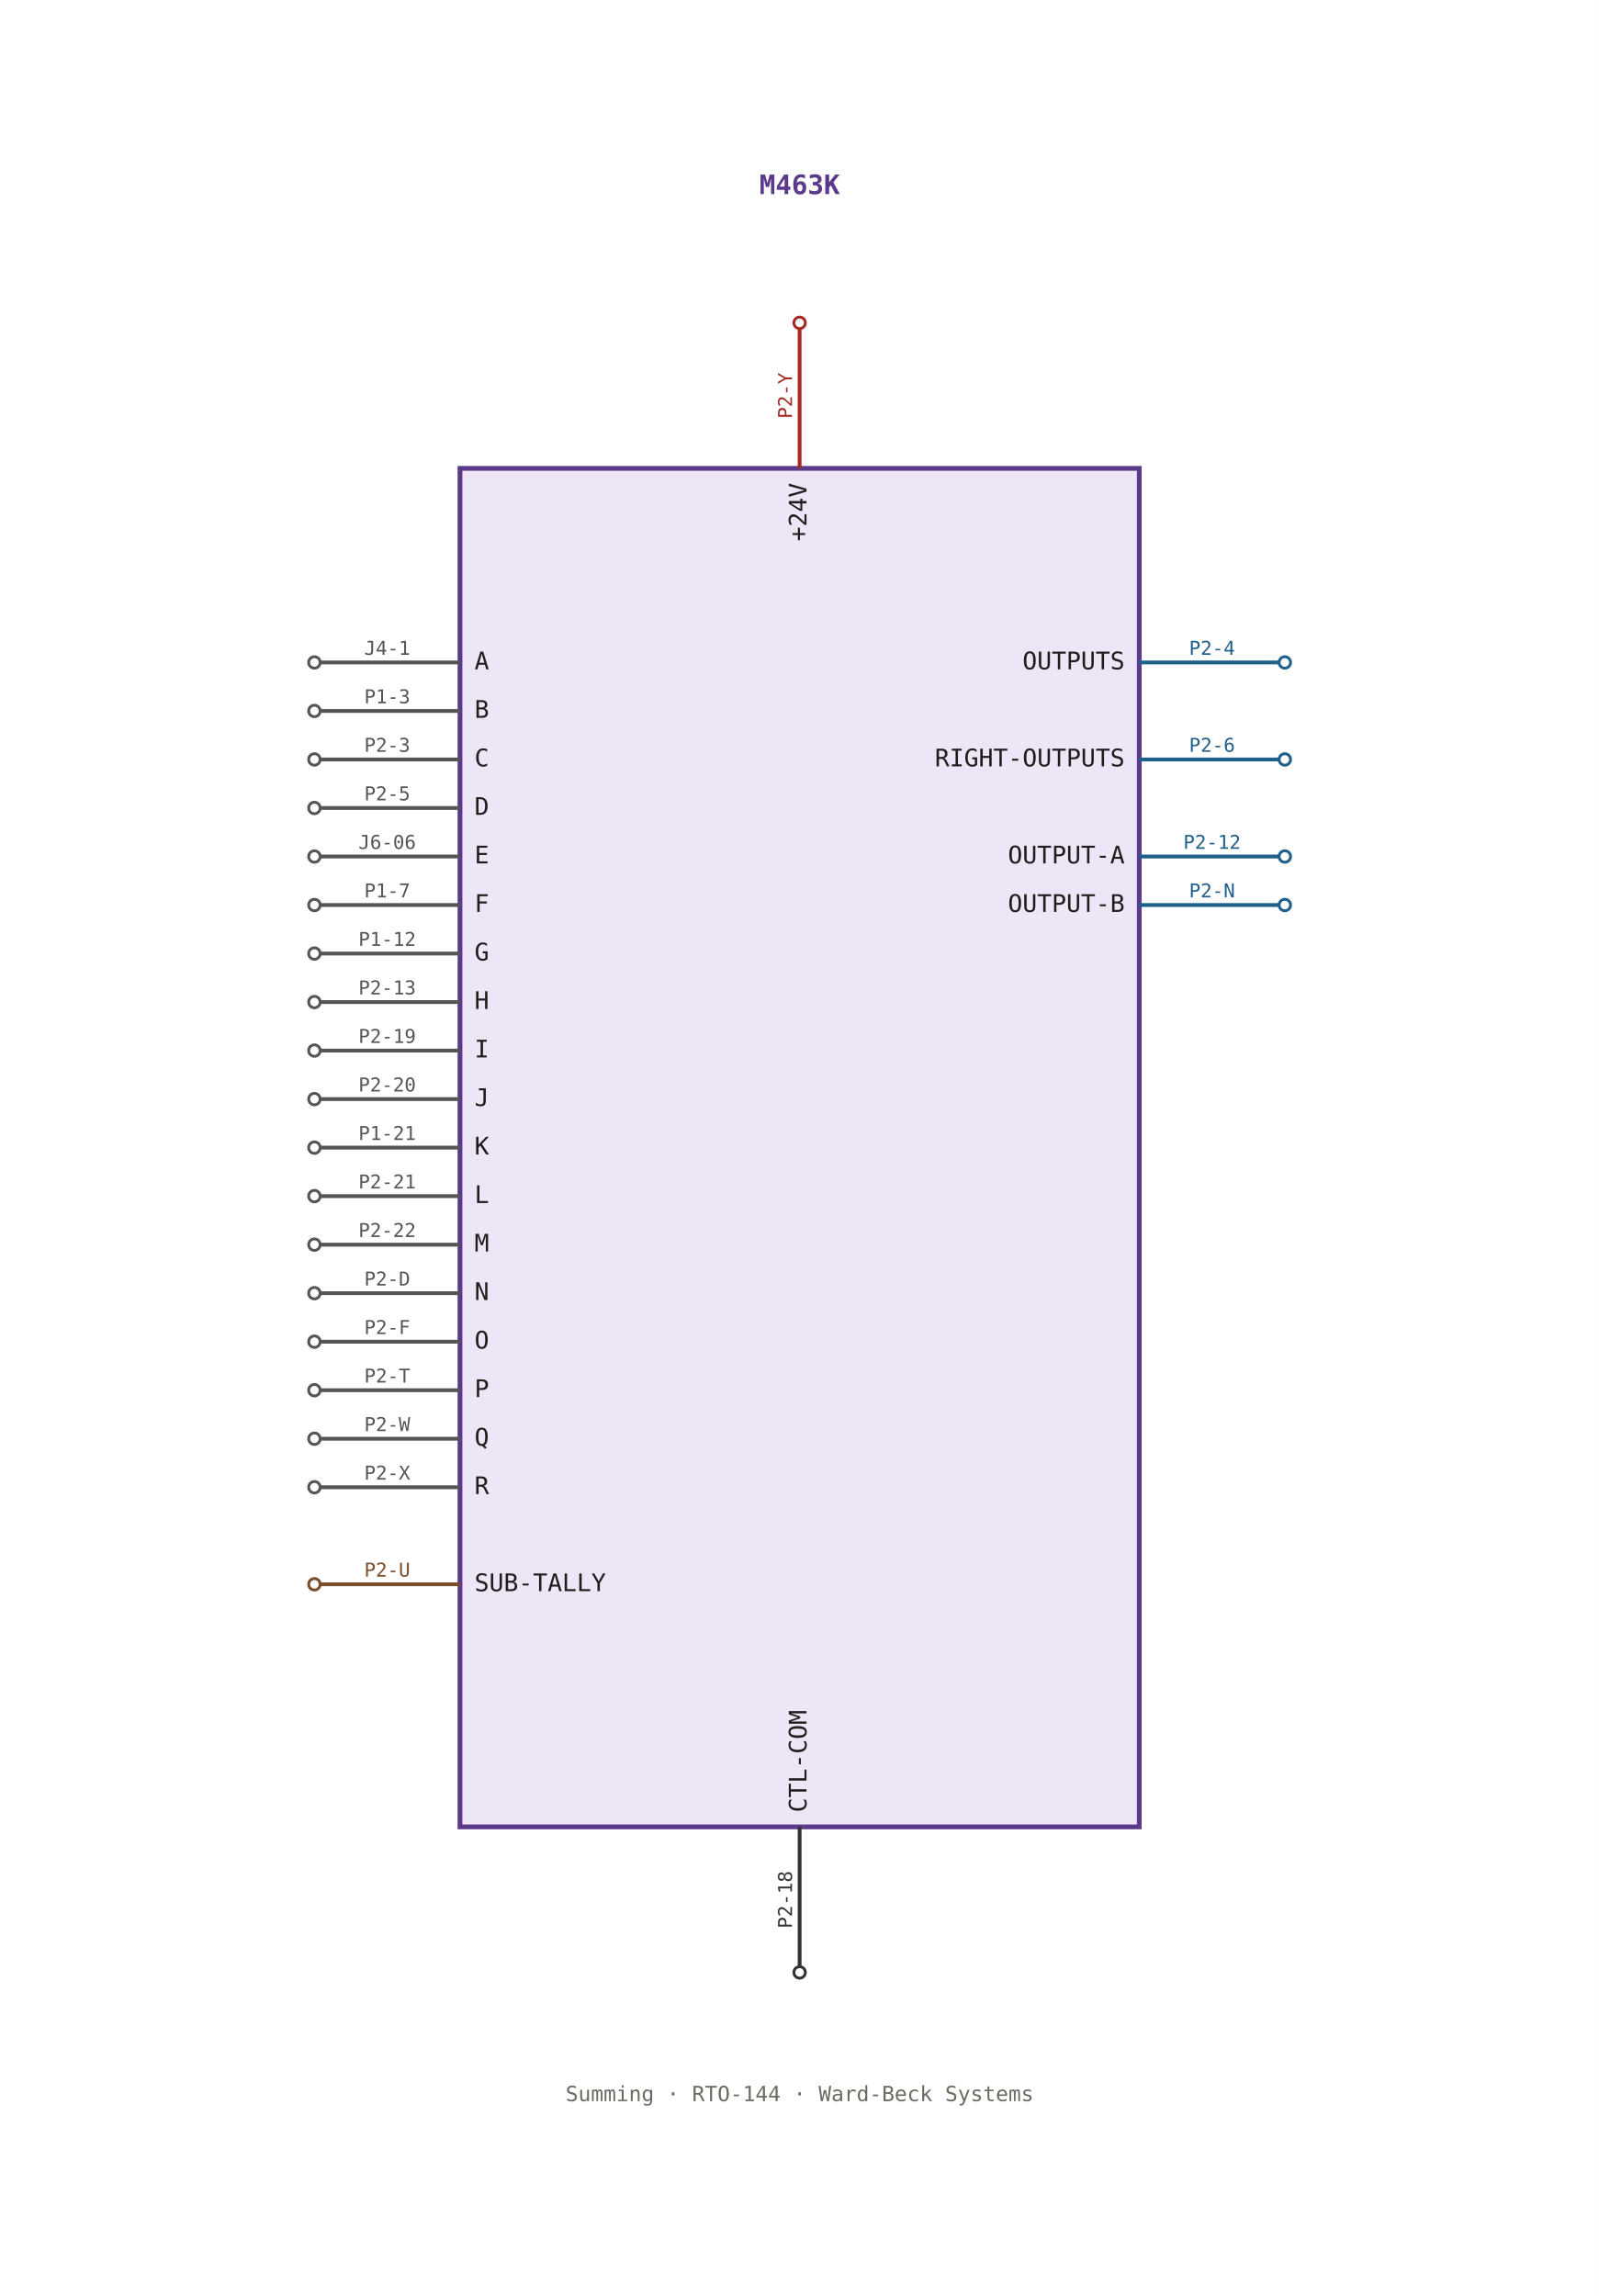
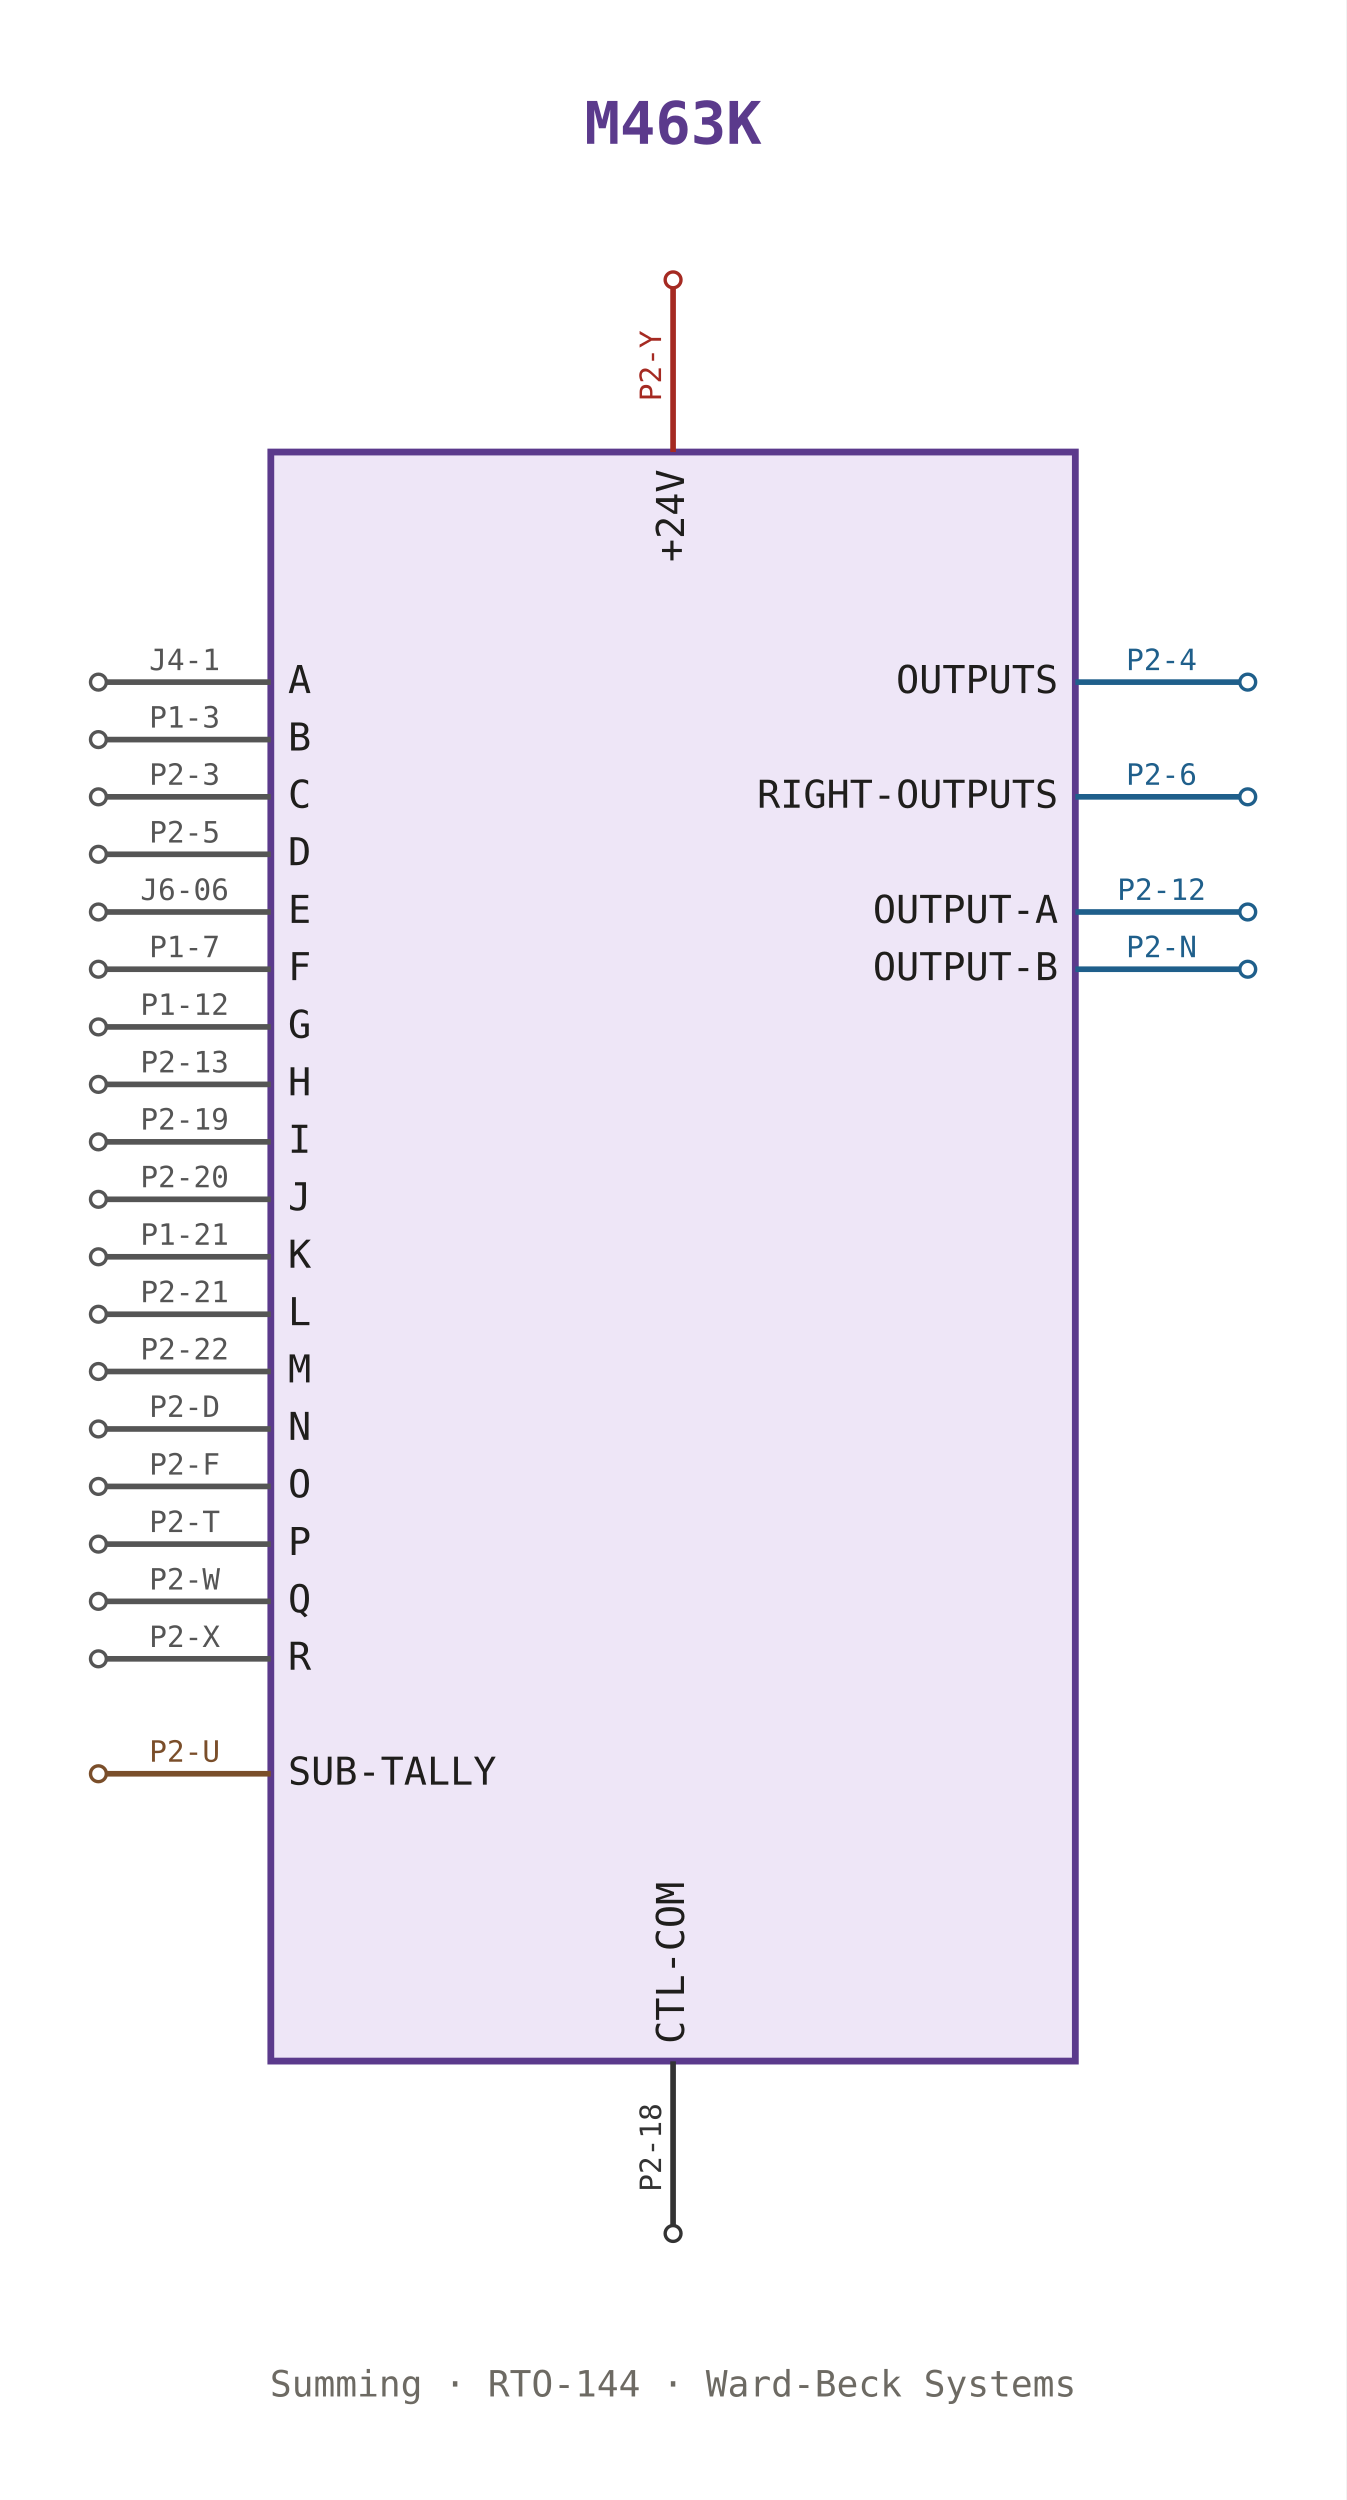
- <svg xmlns="http://www.w3.org/2000/svg" viewBox="0 0 837 1202" font-family="Overpass Mono, ui-monospace, monospace">
+ <svg xmlns="http://www.w3.org/2000/svg" viewBox="0 0 595 1105" font-family="Overpass Mono, Consolas, ui-monospace, monospace">
  <rect width="100%" height="100%" fill="#ffffff" />
-   <rect x="240.8" y="245.2" width="355.6" height="711.2" fill="#EEE6F7" stroke="#5B3A8C" stroke-width="2.5" />
-   <line x1="164.6" y1="346.8" x2="240.8" y2="346.8" stroke="#555555" stroke-width="2" />
-   <circle cx="164.6" cy="346.8" r="3" fill="#fff" stroke="#555555" stroke-width="1.5" />
-   <text x="248.4" y="346.8" font-size="12.7" dominant-baseline="middle" text-anchor="start" fill="#1f1e1c">A</text>
-   <text x="202.7" y="342.8" font-size="10" text-anchor="middle" fill="#555555">J4-1</text>
-   <line x1="164.6" y1="372.2" x2="240.8" y2="372.2" stroke="#555555" stroke-width="2" />
-   <circle cx="164.6" cy="372.2" r="3" fill="#fff" stroke="#555555" stroke-width="1.5" />
-   <text x="248.4" y="372.2" font-size="12.7" dominant-baseline="middle" text-anchor="start" fill="#1f1e1c">B</text>
-   <text x="202.7" y="368.2" font-size="10" text-anchor="middle" fill="#555555">P1-3</text>
-   <line x1="164.6" y1="397.6" x2="240.8" y2="397.6" stroke="#555555" stroke-width="2" />
-   <circle cx="164.6" cy="397.6" r="3" fill="#fff" stroke="#555555" stroke-width="1.5" />
-   <text x="248.4" y="397.6" font-size="12.7" dominant-baseline="middle" text-anchor="start" fill="#1f1e1c">C</text>
-   <text x="202.7" y="393.6" font-size="10" text-anchor="middle" fill="#555555">P2-3</text>
-   <line x1="164.6" y1="423.0" x2="240.8" y2="423.0" stroke="#555555" stroke-width="2" />
-   <circle cx="164.6" cy="423.0" r="3" fill="#fff" stroke="#555555" stroke-width="1.5" />
-   <text x="248.4" y="423.0" font-size="12.7" dominant-baseline="middle" text-anchor="start" fill="#1f1e1c">D</text>
-   <text x="202.7" y="419.0" font-size="10" text-anchor="middle" fill="#555555">P2-5</text>
-   <line x1="164.6" y1="448.4" x2="240.8" y2="448.4" stroke="#555555" stroke-width="2" />
-   <circle cx="164.6" cy="448.4" r="3" fill="#fff" stroke="#555555" stroke-width="1.5" />
-   <text x="248.4" y="448.4" font-size="12.7" dominant-baseline="middle" text-anchor="start" fill="#1f1e1c">E</text>
-   <text x="202.7" y="444.4" font-size="10" text-anchor="middle" fill="#555555">J6-06</text>
-   <line x1="164.6" y1="473.8" x2="240.8" y2="473.8" stroke="#555555" stroke-width="2" />
-   <circle cx="164.6" cy="473.8" r="3" fill="#fff" stroke="#555555" stroke-width="1.5" />
-   <text x="248.4" y="473.8" font-size="12.7" dominant-baseline="middle" text-anchor="start" fill="#1f1e1c">F</text>
-   <text x="202.7" y="469.8" font-size="10" text-anchor="middle" fill="#555555">P1-7</text>
-   <line x1="164.6" y1="499.2" x2="240.8" y2="499.2" stroke="#555555" stroke-width="2" />
-   <circle cx="164.6" cy="499.2" r="3" fill="#fff" stroke="#555555" stroke-width="1.5" />
-   <text x="248.4" y="499.2" font-size="12.7" dominant-baseline="middle" text-anchor="start" fill="#1f1e1c">G</text>
-   <text x="202.7" y="495.2" font-size="10" text-anchor="middle" fill="#555555">P1-12</text>
-   <line x1="164.6" y1="524.6" x2="240.8" y2="524.6" stroke="#555555" stroke-width="2" />
-   <circle cx="164.6" cy="524.6" r="3" fill="#fff" stroke="#555555" stroke-width="1.5" />
-   <text x="248.4" y="524.6" font-size="12.7" dominant-baseline="middle" text-anchor="start" fill="#1f1e1c">H</text>
-   <text x="202.7" y="520.6" font-size="10" text-anchor="middle" fill="#555555">P2-13</text>
-   <line x1="164.6" y1="550.0" x2="240.8" y2="550.0" stroke="#555555" stroke-width="2" />
-   <circle cx="164.6" cy="550.0" r="3" fill="#fff" stroke="#555555" stroke-width="1.5" />
-   <text x="248.4" y="550.0" font-size="12.7" dominant-baseline="middle" text-anchor="start" fill="#1f1e1c">I</text>
-   <text x="202.7" y="546.0" font-size="10" text-anchor="middle" fill="#555555">P2-19</text>
-   <line x1="164.6" y1="575.4" x2="240.8" y2="575.4" stroke="#555555" stroke-width="2" />
-   <circle cx="164.6" cy="575.4" r="3" fill="#fff" stroke="#555555" stroke-width="1.5" />
-   <text x="248.4" y="575.4" font-size="12.7" dominant-baseline="middle" text-anchor="start" fill="#1f1e1c">J</text>
-   <text x="202.7" y="571.4" font-size="10" text-anchor="middle" fill="#555555">P2-20</text>
-   <line x1="164.6" y1="600.8" x2="240.8" y2="600.8" stroke="#555555" stroke-width="2" />
-   <circle cx="164.6" cy="600.8" r="3" fill="#fff" stroke="#555555" stroke-width="1.5" />
-   <text x="248.4" y="600.8" font-size="12.7" dominant-baseline="middle" text-anchor="start" fill="#1f1e1c">K</text>
-   <text x="202.7" y="596.8" font-size="10" text-anchor="middle" fill="#555555">P1-21</text>
-   <line x1="164.6" y1="626.2" x2="240.8" y2="626.2" stroke="#555555" stroke-width="2" />
-   <circle cx="164.6" cy="626.2" r="3" fill="#fff" stroke="#555555" stroke-width="1.5" />
-   <text x="248.4" y="626.2" font-size="12.7" dominant-baseline="middle" text-anchor="start" fill="#1f1e1c">L</text>
-   <text x="202.7" y="622.2" font-size="10" text-anchor="middle" fill="#555555">P2-21</text>
-   <line x1="164.6" y1="651.6" x2="240.8" y2="651.6" stroke="#555555" stroke-width="2" />
-   <circle cx="164.6" cy="651.6" r="3" fill="#fff" stroke="#555555" stroke-width="1.5" />
-   <text x="248.4" y="651.6" font-size="12.7" dominant-baseline="middle" text-anchor="start" fill="#1f1e1c">M</text>
-   <text x="202.7" y="647.6" font-size="10" text-anchor="middle" fill="#555555">P2-22</text>
-   <line x1="164.6" y1="677.0" x2="240.8" y2="677.0" stroke="#555555" stroke-width="2" />
-   <circle cx="164.6" cy="677.0" r="3" fill="#fff" stroke="#555555" stroke-width="1.5" />
-   <text x="248.4" y="677.0" font-size="12.7" dominant-baseline="middle" text-anchor="start" fill="#1f1e1c">N</text>
-   <text x="202.7" y="673.0" font-size="10" text-anchor="middle" fill="#555555">P2-D</text>
-   <line x1="164.6" y1="702.4" x2="240.8" y2="702.4" stroke="#555555" stroke-width="2" />
-   <circle cx="164.6" cy="702.4" r="3" fill="#fff" stroke="#555555" stroke-width="1.5" />
-   <text x="248.4" y="702.4" font-size="12.7" dominant-baseline="middle" text-anchor="start" fill="#1f1e1c">O</text>
-   <text x="202.7" y="698.4" font-size="10" text-anchor="middle" fill="#555555">P2-F</text>
-   <line x1="164.6" y1="727.8" x2="240.8" y2="727.8" stroke="#555555" stroke-width="2" />
-   <circle cx="164.6" cy="727.8" r="3" fill="#fff" stroke="#555555" stroke-width="1.5" />
-   <text x="248.4" y="727.8" font-size="12.7" dominant-baseline="middle" text-anchor="start" fill="#1f1e1c">P</text>
-   <text x="202.7" y="723.8" font-size="10" text-anchor="middle" fill="#555555">P2-T</text>
-   <line x1="164.6" y1="753.2" x2="240.8" y2="753.2" stroke="#555555" stroke-width="2" />
-   <circle cx="164.6" cy="753.2" r="3" fill="#fff" stroke="#555555" stroke-width="1.5" />
-   <text x="248.4" y="753.2" font-size="12.7" dominant-baseline="middle" text-anchor="start" fill="#1f1e1c">Q</text>
-   <text x="202.7" y="749.2" font-size="10" text-anchor="middle" fill="#555555">P2-W</text>
-   <line x1="164.6" y1="778.6" x2="240.8" y2="778.6" stroke="#555555" stroke-width="2" />
-   <circle cx="164.6" cy="778.6" r="3" fill="#fff" stroke="#555555" stroke-width="1.5" />
-   <text x="248.4" y="778.6" font-size="12.7" dominant-baseline="middle" text-anchor="start" fill="#1f1e1c">R</text>
-   <text x="202.7" y="774.6" font-size="10" text-anchor="middle" fill="#555555">P2-X</text>
-   <line x1="164.6" y1="829.4" x2="240.8" y2="829.4" stroke="#7A4E2A" stroke-width="2" />
-   <circle cx="164.6" cy="829.4" r="3" fill="#fff" stroke="#7A4E2A" stroke-width="1.5" />
-   <text x="248.4" y="829.4" font-size="12.7" dominant-baseline="middle" text-anchor="start" fill="#1f1e1c">SUB-TALLY</text>
-   <text x="202.7" y="825.4" font-size="10" text-anchor="middle" fill="#7A4E2A">P2-U</text>
-   <line x1="672.6" y1="346.8" x2="596.4" y2="346.8" stroke="#1F5F8B" stroke-width="2" />
-   <circle cx="672.6" cy="346.8" r="3" fill="#fff" stroke="#1F5F8B" stroke-width="1.5" />
-   <text x="588.8" y="346.8" font-size="12.7" dominant-baseline="middle" text-anchor="end" fill="#1f1e1c">OUTPUTS</text>
-   <text x="634.5" y="342.8" font-size="10" text-anchor="middle" fill="#1F5F8B">P2-4</text>
-   <line x1="672.6" y1="397.6" x2="596.4" y2="397.6" stroke="#1F5F8B" stroke-width="2" />
-   <circle cx="672.6" cy="397.6" r="3" fill="#fff" stroke="#1F5F8B" stroke-width="1.5" />
-   <text x="588.8" y="397.6" font-size="12.7" dominant-baseline="middle" text-anchor="end" fill="#1f1e1c">RIGHT-OUTPUTS</text>
-   <text x="634.5" y="393.6" font-size="10" text-anchor="middle" fill="#1F5F8B">P2-6</text>
-   <line x1="672.6" y1="448.4" x2="596.4" y2="448.4" stroke="#1F5F8B" stroke-width="2" />
-   <circle cx="672.6" cy="448.4" r="3" fill="#fff" stroke="#1F5F8B" stroke-width="1.5" />
-   <text x="588.8" y="448.4" font-size="12.7" dominant-baseline="middle" text-anchor="end" fill="#1f1e1c">OUTPUT-A</text>
-   <text x="634.5" y="444.4" font-size="10" text-anchor="middle" fill="#1F5F8B">P2-12</text>
-   <line x1="672.6" y1="473.8" x2="596.4" y2="473.8" stroke="#1F5F8B" stroke-width="2" />
-   <circle cx="672.6" cy="473.8" r="3" fill="#fff" stroke="#1F5F8B" stroke-width="1.5" />
-   <text x="588.8" y="473.8" font-size="12.7" dominant-baseline="middle" text-anchor="end" fill="#1f1e1c">OUTPUT-B</text>
-   <text x="634.5" y="469.8" font-size="10" text-anchor="middle" fill="#1F5F8B">P2-N</text>
-   <line x1="418.6" y1="169.0" x2="418.6" y2="245.2" stroke="#A52A22" stroke-width="2" />
-   <circle cx="418.6" cy="169.0" r="3" fill="#fff" stroke="#A52A22" stroke-width="1.5" />
-   <text x="418.6" y="252.8" font-size="12.7" dominant-baseline="middle" text-anchor="end" fill="#1f1e1c" transform="rotate(-90 418.6 252.8)">+24V</text>
-   <text x="414.6" y="207.1" font-size="10" text-anchor="middle" fill="#A52A22" transform="rotate(-90 414.6 207.1)">P2-Y</text>
-   <line x1="418.6" y1="1032.6" x2="418.6" y2="956.4" stroke="#333333" stroke-width="2" />
-   <circle cx="418.6" cy="1032.6" r="3" fill="#fff" stroke="#333333" stroke-width="1.5" />
-   <text x="418.6" y="948.8" font-size="12.7" dominant-baseline="middle" text-anchor="start" fill="#1f1e1c" transform="rotate(-90 418.6 948.8)">CTL-COM</text>
-   <text x="414.6" y="994.5" font-size="10" text-anchor="middle" fill="#333333" transform="rotate(-90 414.6 994.5)">P2-18</text>
-   <text x="418.6" y="101.6" font-size="14" font-weight="700" text-anchor="middle" fill="#5B3A8C">M463K</text>
-   <text x="418.6" y="1100.0" font-size="11" text-anchor="middle" fill="#6d6a63">Summing · RTO-144 · Ward-Beck Systems</text>
+   <rect x="119.7" y="199.8" width="355.6" height="711.2" fill="#EEE6F7" stroke="#5B3A8C" stroke-width="3.00" />
+   <line x1="43.5" y1="301.5" x2="119.7" y2="301.5" stroke="#555555" stroke-width="2.50" />
+   <circle cx="43.5" cy="301.5" r="3.5" fill="#ffffff" stroke="#555555" stroke-width="1.50" />
+   <text x="127.3" y="301.5" font-size="17.0" dominant-baseline="middle" text-anchor="start" fill="#1F1E1C">A</text>
+   <text x="81.6" y="292.5" font-size="13.0" dominant-baseline="middle" text-anchor="middle" fill="#555555">J4-1</text>
+   <line x1="43.5" y1="326.9" x2="119.7" y2="326.9" stroke="#555555" stroke-width="2.50" />
+   <circle cx="43.5" cy="326.9" r="3.5" fill="#ffffff" stroke="#555555" stroke-width="1.50" />
+   <text x="127.3" y="326.9" font-size="17.0" dominant-baseline="middle" text-anchor="start" fill="#1F1E1C">B</text>
+   <text x="81.6" y="317.9" font-size="13.0" dominant-baseline="middle" text-anchor="middle" fill="#555555">P1-3</text>
+   <line x1="43.5" y1="352.2" x2="119.7" y2="352.2" stroke="#555555" stroke-width="2.50" />
+   <circle cx="43.5" cy="352.2" r="3.5" fill="#ffffff" stroke="#555555" stroke-width="1.50" />
+   <text x="127.3" y="352.2" font-size="17.0" dominant-baseline="middle" text-anchor="start" fill="#1F1E1C">C</text>
+   <text x="81.6" y="343.2" font-size="13.0" dominant-baseline="middle" text-anchor="middle" fill="#555555">P2-3</text>
+   <line x1="43.5" y1="377.6" x2="119.7" y2="377.6" stroke="#555555" stroke-width="2.50" />
+   <circle cx="43.5" cy="377.6" r="3.5" fill="#ffffff" stroke="#555555" stroke-width="1.50" />
+   <text x="127.3" y="377.6" font-size="17.0" dominant-baseline="middle" text-anchor="start" fill="#1F1E1C">D</text>
+   <text x="81.6" y="368.7" font-size="13.0" dominant-baseline="middle" text-anchor="middle" fill="#555555">P2-5</text>
+   <line x1="43.5" y1="403.1" x2="119.7" y2="403.1" stroke="#555555" stroke-width="2.50" />
+   <circle cx="43.5" cy="403.1" r="3.5" fill="#ffffff" stroke="#555555" stroke-width="1.50" />
+   <text x="127.3" y="403.1" font-size="17.0" dominant-baseline="middle" text-anchor="start" fill="#1F1E1C">E</text>
+   <text x="81.6" y="394.1" font-size="13.0" dominant-baseline="middle" text-anchor="middle" fill="#555555">J6-06</text>
+   <line x1="43.5" y1="428.4" x2="119.7" y2="428.4" stroke="#555555" stroke-width="2.50" />
+   <circle cx="43.5" cy="428.4" r="3.5" fill="#ffffff" stroke="#555555" stroke-width="1.50" />
+   <text x="127.3" y="428.4" font-size="17.0" dominant-baseline="middle" text-anchor="start" fill="#1F1E1C">F</text>
+   <text x="81.6" y="419.4" font-size="13.0" dominant-baseline="middle" text-anchor="middle" fill="#555555">P1-7</text>
+   <line x1="43.5" y1="453.9" x2="119.7" y2="453.9" stroke="#555555" stroke-width="2.50" />
+   <circle cx="43.5" cy="453.9" r="3.5" fill="#ffffff" stroke="#555555" stroke-width="1.50" />
+   <text x="127.3" y="453.9" font-size="17.0" dominant-baseline="middle" text-anchor="start" fill="#1F1E1C">G</text>
+   <text x="81.6" y="444.9" font-size="13.0" dominant-baseline="middle" text-anchor="middle" fill="#555555">P1-12</text>
+   <line x1="43.5" y1="479.3" x2="119.7" y2="479.3" stroke="#555555" stroke-width="2.50" />
+   <circle cx="43.5" cy="479.3" r="3.5" fill="#ffffff" stroke="#555555" stroke-width="1.50" />
+   <text x="127.3" y="479.3" font-size="17.0" dominant-baseline="middle" text-anchor="start" fill="#1F1E1C">H</text>
+   <text x="81.6" y="470.3" font-size="13.0" dominant-baseline="middle" text-anchor="middle" fill="#555555">P2-13</text>
+   <line x1="43.5" y1="504.7" x2="119.7" y2="504.7" stroke="#555555" stroke-width="2.50" />
+   <circle cx="43.5" cy="504.7" r="3.5" fill="#ffffff" stroke="#555555" stroke-width="1.50" />
+   <text x="127.3" y="504.7" font-size="17.0" dominant-baseline="middle" text-anchor="start" fill="#1F1E1C">I</text>
+   <text x="81.6" y="495.6" font-size="13.0" dominant-baseline="middle" text-anchor="middle" fill="#555555">P2-19</text>
+   <line x1="43.5" y1="530.1" x2="119.7" y2="530.1" stroke="#555555" stroke-width="2.50" />
+   <circle cx="43.5" cy="530.1" r="3.5" fill="#ffffff" stroke="#555555" stroke-width="1.50" />
+   <text x="127.3" y="530.1" font-size="17.0" dominant-baseline="middle" text-anchor="start" fill="#1F1E1C">J</text>
+   <text x="81.6" y="521.1" font-size="13.0" dominant-baseline="middle" text-anchor="middle" fill="#555555">P2-20</text>
+   <line x1="43.5" y1="555.5" x2="119.7" y2="555.5" stroke="#555555" stroke-width="2.50" />
+   <circle cx="43.5" cy="555.5" r="3.5" fill="#ffffff" stroke="#555555" stroke-width="1.50" />
+   <text x="127.3" y="555.5" font-size="17.0" dominant-baseline="middle" text-anchor="start" fill="#1F1E1C">K</text>
+   <text x="81.6" y="546.5" font-size="13.0" dominant-baseline="middle" text-anchor="middle" fill="#555555">P1-21</text>
+   <line x1="43.5" y1="580.9" x2="119.7" y2="580.9" stroke="#555555" stroke-width="2.50" />
+   <circle cx="43.5" cy="580.9" r="3.5" fill="#ffffff" stroke="#555555" stroke-width="1.50" />
+   <text x="127.3" y="580.9" font-size="17.0" dominant-baseline="middle" text-anchor="start" fill="#1F1E1C">L</text>
+   <text x="81.6" y="571.9" font-size="13.0" dominant-baseline="middle" text-anchor="middle" fill="#555555">P2-21</text>
+   <line x1="43.5" y1="606.2" x2="119.7" y2="606.2" stroke="#555555" stroke-width="2.50" />
+   <circle cx="43.5" cy="606.2" r="3.5" fill="#ffffff" stroke="#555555" stroke-width="1.50" />
+   <text x="127.3" y="606.2" font-size="17.0" dominant-baseline="middle" text-anchor="start" fill="#1F1E1C">M</text>
+   <text x="81.6" y="597.2" font-size="13.0" dominant-baseline="middle" text-anchor="middle" fill="#555555">P2-22</text>
+   <line x1="43.5" y1="631.6" x2="119.7" y2="631.6" stroke="#555555" stroke-width="2.50" />
+   <circle cx="43.5" cy="631.6" r="3.5" fill="#ffffff" stroke="#555555" stroke-width="1.50" />
+   <text x="127.3" y="631.6" font-size="17.0" dominant-baseline="middle" text-anchor="start" fill="#1F1E1C">N</text>
+   <text x="81.6" y="622.6" font-size="13.0" dominant-baseline="middle" text-anchor="middle" fill="#555555">P2-D</text>
+   <line x1="43.5" y1="657.0" x2="119.7" y2="657.0" stroke="#555555" stroke-width="2.50" />
+   <circle cx="43.5" cy="657.0" r="3.5" fill="#ffffff" stroke="#555555" stroke-width="1.50" />
+   <text x="127.3" y="657.0" font-size="17.0" dominant-baseline="middle" text-anchor="start" fill="#1F1E1C">O</text>
+   <text x="81.6" y="648.1" font-size="13.0" dominant-baseline="middle" text-anchor="middle" fill="#555555">P2-F</text>
+   <line x1="43.5" y1="682.5" x2="119.7" y2="682.5" stroke="#555555" stroke-width="2.50" />
+   <circle cx="43.5" cy="682.5" r="3.5" fill="#ffffff" stroke="#555555" stroke-width="1.50" />
+   <text x="127.3" y="682.5" font-size="17.0" dominant-baseline="middle" text-anchor="start" fill="#1F1E1C">P</text>
+   <text x="81.6" y="673.5" font-size="13.0" dominant-baseline="middle" text-anchor="middle" fill="#555555">P2-T</text>
+   <line x1="43.5" y1="707.8" x2="119.7" y2="707.8" stroke="#555555" stroke-width="2.50" />
+   <circle cx="43.5" cy="707.8" r="3.5" fill="#ffffff" stroke="#555555" stroke-width="1.50" />
+   <text x="127.3" y="707.8" font-size="17.0" dominant-baseline="middle" text-anchor="start" fill="#1F1E1C">Q</text>
+   <text x="81.6" y="698.9" font-size="13.0" dominant-baseline="middle" text-anchor="middle" fill="#555555">P2-W</text>
+   <line x1="43.5" y1="733.2" x2="119.7" y2="733.2" stroke="#555555" stroke-width="2.50" />
+   <circle cx="43.5" cy="733.2" r="3.5" fill="#ffffff" stroke="#555555" stroke-width="1.50" />
+   <text x="127.3" y="733.2" font-size="17.0" dominant-baseline="middle" text-anchor="start" fill="#1F1E1C">R</text>
+   <text x="81.6" y="724.3" font-size="13.0" dominant-baseline="middle" text-anchor="middle" fill="#555555">P2-X</text>
+   <line x1="43.5" y1="784.0" x2="119.7" y2="784.0" stroke="#7A4E2A" stroke-width="2.50" />
+   <circle cx="43.5" cy="784.0" r="3.5" fill="#ffffff" stroke="#7A4E2A" stroke-width="1.50" />
+   <text x="127.3" y="784.0" font-size="17.0" dominant-baseline="middle" text-anchor="start" fill="#1F1E1C">SUB-TALLY</text>
+   <text x="81.6" y="775.0" font-size="13.0" dominant-baseline="middle" text-anchor="middle" fill="#7A4E2A">P2-U</text>
+   <line x1="551.5" y1="301.5" x2="475.3" y2="301.5" stroke="#1F5F8B" stroke-width="2.50" />
+   <circle cx="551.5" cy="301.5" r="3.5" fill="#ffffff" stroke="#1F5F8B" stroke-width="1.50" />
+   <text x="467.7" y="301.5" font-size="17.0" dominant-baseline="middle" text-anchor="end" fill="#1F1E1C">OUTPUTS</text>
+   <text x="513.4" y="292.5" font-size="13.0" dominant-baseline="middle" text-anchor="middle" fill="#1F5F8B">P2-4</text>
+   <line x1="551.5" y1="352.2" x2="475.3" y2="352.2" stroke="#1F5F8B" stroke-width="2.50" />
+   <circle cx="551.5" cy="352.2" r="3.5" fill="#ffffff" stroke="#1F5F8B" stroke-width="1.50" />
+   <text x="467.7" y="352.2" font-size="17.0" dominant-baseline="middle" text-anchor="end" fill="#1F1E1C">RIGHT-OUTPUTS</text>
+   <text x="513.4" y="343.2" font-size="13.0" dominant-baseline="middle" text-anchor="middle" fill="#1F5F8B">P2-6</text>
+   <line x1="551.5" y1="403.1" x2="475.3" y2="403.1" stroke="#1F5F8B" stroke-width="2.50" />
+   <circle cx="551.5" cy="403.1" r="3.5" fill="#ffffff" stroke="#1F5F8B" stroke-width="1.50" />
+   <text x="467.7" y="403.1" font-size="17.0" dominant-baseline="middle" text-anchor="end" fill="#1F1E1C">OUTPUT-A</text>
+   <text x="513.4" y="394.1" font-size="13.0" dominant-baseline="middle" text-anchor="middle" fill="#1F5F8B">P2-12</text>
+   <line x1="551.5" y1="428.4" x2="475.3" y2="428.4" stroke="#1F5F8B" stroke-width="2.50" />
+   <circle cx="551.5" cy="428.4" r="3.5" fill="#ffffff" stroke="#1F5F8B" stroke-width="1.50" />
+   <text x="467.7" y="428.4" font-size="17.0" dominant-baseline="middle" text-anchor="end" fill="#1F1E1C">OUTPUT-B</text>
+   <text x="513.4" y="419.4" font-size="13.0" dominant-baseline="middle" text-anchor="middle" fill="#1F5F8B">P2-N</text>
+   <line x1="297.5" y1="123.7" x2="297.5" y2="199.8" stroke="#A52A22" stroke-width="2.50" />
+   <circle cx="297.5" cy="123.7" r="3.5" fill="#ffffff" stroke="#A52A22" stroke-width="1.50" />
+   <text x="297.5" y="207.5" font-size="17.0" dominant-baseline="middle" text-anchor="end" fill="#1F1E1C" transform="rotate(-90 297.5 207.5)">+24V</text>
+   <text x="288.5" y="161.7" font-size="13.0" dominant-baseline="middle" text-anchor="middle" fill="#A52A22" transform="rotate(-90 288.5 161.7)">P2-Y</text>
+   <line x1="297.5" y1="987.2" x2="297.5" y2="911.1" stroke="#333333" stroke-width="2.50" />
+   <circle cx="297.5" cy="987.2" r="3.5" fill="#ffffff" stroke="#333333" stroke-width="1.50" />
+   <text x="297.5" y="903.4" font-size="17.0" dominant-baseline="middle" text-anchor="start" fill="#1F1E1C" transform="rotate(-90 297.5 903.4)">CTL-COM</text>
+   <text x="288.5" y="949.2" font-size="13.0" dominant-baseline="middle" text-anchor="middle" fill="#333333" transform="rotate(-90 288.5 949.2)">P2-18</text>
+   <text x="297.5" y="56.2" font-size="26.0" dominant-baseline="middle" text-anchor="middle" fill="#5B3A8C" font-weight="700">M463K</text>
+   <text x="297.5" y="1054.7" font-size="16.0" dominant-baseline="middle" text-anchor="middle" fill="#6D6A63">Summing · RTO-144 · Ward-Beck Systems</text>
</svg>
